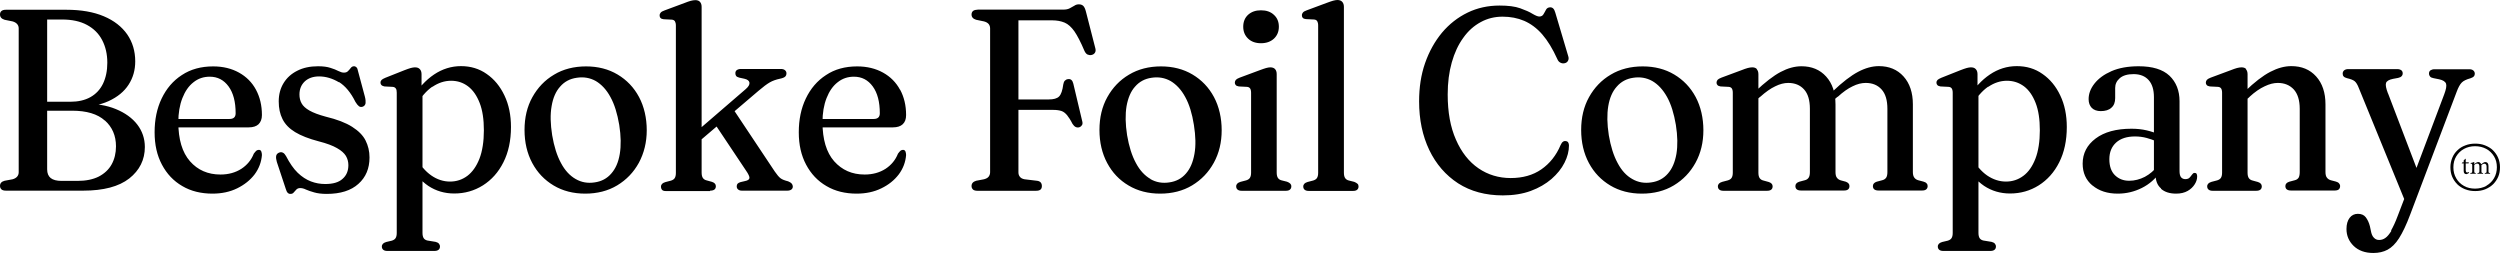
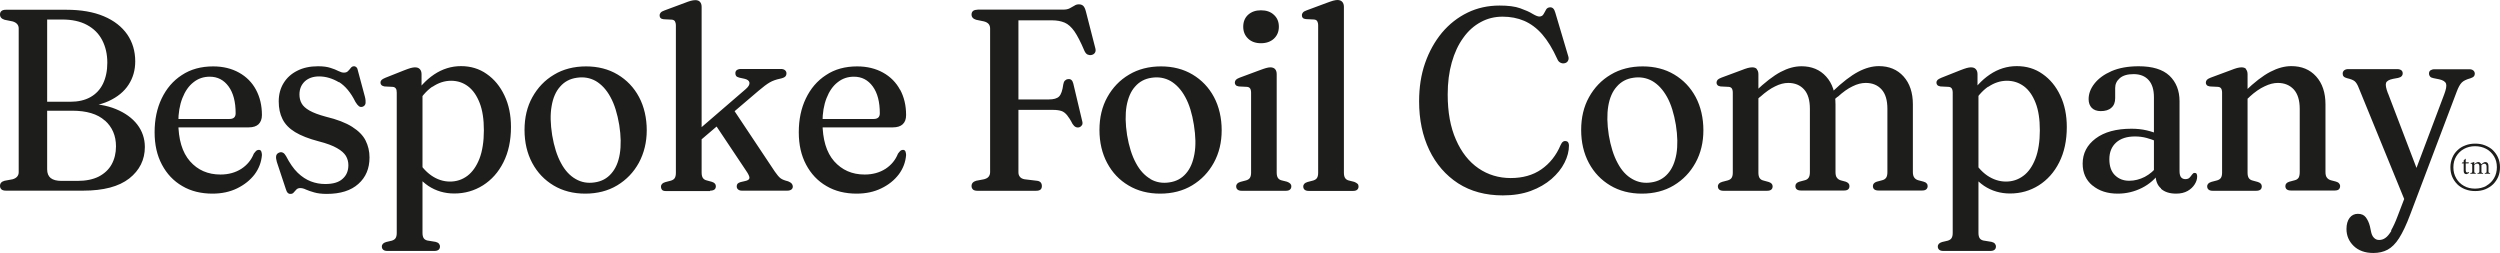
<svg xmlns="http://www.w3.org/2000/svg" id="Layer_2" data-name="Layer 2" viewBox="0 0 184.5 18.65">
  <defs>
    <style>
      .cls-1 {
        fill: none;
      }

      .cls-2 {
-         fill: #000;
+         fill: #1d1d1b;
      }

      .cls-3 {
        clip-path: url(#clippath);
      }
    </style>
    <clipPath id="clippath">
      <rect class="cls-1" width="184.5" height="18.65" />
    </clipPath>
  </defs>
  <g id="Layer_1-2" data-name="Layer 1">
    <g class="cls-3">
      <path class="cls-2" d="M176.49,17.03c-.16.25-.3.43-.45.53-.14.1-.29.15-.46.15-.15,0-.28-.05-.39-.17-.11-.11-.18-.28-.22-.51l-.07-.33c-.07-.28-.18-.5-.31-.67-.13-.17-.33-.25-.58-.25s-.46.1-.61.3c-.15.2-.23.47-.23.82,0,.49.18.91.53,1.25.35.34.84.52,1.45.52.4,0,.75-.08,1.05-.24.3-.16.59-.44.85-.85.26-.41.54-.99.82-1.74l3.43-9.06c.12-.33.25-.56.38-.69.13-.13.34-.23.63-.31.13-.04.21-.09.26-.14.05-.06.07-.12.07-.2,0-.1-.04-.18-.11-.24-.07-.06-.17-.09-.29-.09h-2.57c-.13,0-.22.03-.3.08-.07.05-.11.13-.11.23,0,.1.03.17.08.23.05.06.14.1.26.12l.4.08c.3.06.47.18.52.33.05.16,0,.42-.14.79l-2.46,6.53-.24.53-.72,1.88c-.18.49-.36.86-.51,1.12M176.23,6.89c-.14-.37-.19-.62-.14-.77.05-.14.22-.24.51-.3l.38-.07c.13-.03.21-.07.26-.13.05-.05.08-.12.08-.21,0-.1-.04-.18-.11-.23-.07-.05-.17-.08-.3-.08h-3.61c-.13,0-.22.03-.3.09-.07.06-.11.14-.11.24,0,.09.02.16.07.21.04.05.13.1.25.13.26.06.45.13.56.22.11.09.22.26.32.53l3.48,8.51.98-2.08-2.31-6.05ZM166.01,7.15c.39-.36.77-.62,1.12-.78.35-.17.67-.25.97-.25.49,0,.88.16,1.18.48.29.32.44.8.44,1.43v4.67c0,.18-.03.32-.08.41-.06.09-.15.16-.28.19l-.41.11c-.19.06-.29.17-.29.32,0,.22.14.33.42.33h3.22c.14,0,.25-.03.31-.09.06-.06.09-.14.09-.24,0-.08-.03-.14-.08-.2-.05-.06-.13-.1-.23-.13l-.38-.1c-.13-.04-.22-.1-.29-.2-.07-.09-.1-.23-.1-.41v-4.99c0-.86-.23-1.55-.69-2.06-.46-.51-1.07-.76-1.83-.76-.5,0-1.01.14-1.55.42-.54.28-1.17.76-1.88,1.45l-.39.36.36.38.39-.35ZM165.77,5.1c-.08-.09-.19-.13-.35-.13-.1,0-.2.02-.33.05-.12.03-.28.09-.46.16l-1.48.55c-.14.05-.23.11-.28.16-.05.06-.08.13-.08.21,0,.07.02.13.07.18.04.05.12.08.23.1l.6.03c.11.01.18.05.23.12.04.06.07.17.07.31v5.9c0,.17-.03.3-.09.39-.06.09-.15.14-.27.18l-.42.11c-.11.03-.19.08-.24.13-.05.06-.08.12-.08.2,0,.1.03.18.1.24.07.06.17.09.3.09h3.21c.28,0,.42-.11.42-.33,0-.15-.1-.26-.29-.32l-.4-.11c-.12-.03-.21-.09-.27-.18-.06-.09-.09-.22-.09-.4v-7.26c0-.16-.04-.28-.12-.37M154.43,13.69c.48.4,1.1.6,1.86.6.63,0,1.22-.14,1.78-.42.56-.28,1.01-.68,1.37-1.2l-.19-.45c-.27.36-.59.63-.96.83-.37.19-.76.29-1.16.29-.43,0-.77-.14-1.05-.41-.27-.27-.41-.66-.41-1.18s.17-.93.5-1.23c.33-.3.8-.45,1.39-.45.31,0,.6.04.86.11.26.07.52.16.77.27l.14-.52c-.26-.13-.57-.23-.91-.31-.34-.08-.71-.12-1.12-.12-1.12,0-2,.24-2.64.72-.64.48-.96,1.1-.96,1.86,0,.67.24,1.21.72,1.61M159.48,13.93c.27.24.64.36,1.12.36.34,0,.62-.07.85-.2.23-.13.4-.3.52-.49.12-.19.18-.38.18-.57,0-.08-.01-.15-.04-.2-.03-.05-.08-.07-.14-.07-.05,0-.09.01-.12.04-.03.03-.06.06-.09.1-.05.07-.1.14-.17.21-.06.07-.17.11-.32.11-.13,0-.23-.05-.31-.14-.07-.09-.11-.24-.11-.45v-5.16c0-.78-.25-1.41-.74-1.88-.5-.47-1.26-.7-2.28-.7-.78,0-1.45.12-2,.36-.55.24-.97.55-1.26.92-.29.37-.43.75-.43,1.15,0,.27.08.48.23.64.16.16.38.24.67.24.33,0,.6-.08.78-.25.19-.16.28-.4.28-.71v-.75c0-.28.11-.52.34-.72.23-.2.57-.3,1.02-.3.48,0,.85.15,1.11.44.26.29.39.71.39,1.26v5.45l.12.06v.19c0,.46.13.81.41,1.04M146.73,6.41c.44-.3.9-.45,1.38-.45s.89.14,1.26.41c.37.28.65.69.86,1.23.21.54.31,1.21.31,2.02s-.11,1.54-.33,2.1c-.22.56-.51.98-.89,1.26-.38.28-.8.42-1.28.42s-.95-.15-1.39-.45c-.43-.3-.81-.74-1.12-1.32l-.45.49c.34.69.79,1.22,1.35,1.6.56.37,1.2.56,1.91.56.78,0,1.48-.2,2.12-.6.63-.4,1.14-.96,1.51-1.7.37-.73.56-1.6.56-2.61,0-.87-.16-1.65-.48-2.32-.32-.68-.76-1.21-1.31-1.59-.55-.39-1.18-.58-1.9-.58s-1.38.21-1.99.62c-.61.41-1.15,1-1.61,1.75l.3.51c.35-.6.75-1.06,1.18-1.36M145.81,5.1c-.08-.09-.2-.13-.36-.13-.09,0-.19.02-.31.05-.12.03-.27.09-.46.16l-1.41.56c-.14.06-.23.11-.28.16-.05.05-.08.12-.08.2,0,.07.02.13.07.18.04.05.12.08.23.1l.6.03c.11.01.18.05.23.12.04.06.07.17.07.31v10.35c0,.17-.03.3-.09.39-.06.09-.15.14-.27.18l-.42.1c-.11.03-.19.08-.24.13-.05.06-.08.12-.08.2,0,.1.03.18.1.24.07.06.17.09.31.09h3.46c.14,0,.25-.03.32-.09.07-.06.1-.14.1-.24,0-.08-.03-.15-.08-.21s-.13-.1-.24-.13l-.61-.1c-.12-.03-.21-.08-.27-.17s-.09-.22-.09-.4V6.8l-.07-.16v-1.16c0-.16-.04-.28-.12-.37M135.62,7.15c.39-.36.76-.62,1.1-.78.34-.17.66-.25.97-.25.49,0,.88.16,1.17.48.29.32.43.8.43,1.43v4.67c0,.18-.03.32-.09.41-.06.09-.16.16-.29.19l-.41.11c-.18.06-.28.17-.28.32,0,.22.14.33.42.33h3.21c.14,0,.25-.03.31-.09.07-.06.1-.14.1-.24,0-.08-.02-.14-.08-.2-.05-.06-.13-.1-.24-.13l-.38-.1c-.13-.04-.22-.1-.29-.2s-.1-.23-.1-.41v-4.99c0-.86-.23-1.55-.69-2.06-.46-.51-1.07-.76-1.82-.76-.49,0-1,.14-1.53.42-.53.28-1.16.76-1.88,1.45l-.39.36.35.38.4-.35ZM129.9,7.15c.4-.36.77-.62,1.11-.78.34-.17.66-.25.96-.25.49,0,.88.16,1.17.48.29.32.43.8.43,1.43v4.67c0,.18-.03.32-.09.41-.06.09-.15.16-.28.19l-.41.11c-.19.06-.29.17-.29.32,0,.22.14.33.42.33h3.17c.27,0,.4-.11.4-.33,0-.15-.09-.25-.27-.32l-.37-.1c-.13-.04-.22-.1-.29-.2-.07-.09-.1-.23-.1-.41v-4.99c0-.86-.23-1.55-.69-2.06-.46-.51-1.07-.76-1.82-.76-.5,0-1.01.14-1.54.42-.53.28-1.15.76-1.88,1.45l-.39.36.36.38.39-.35ZM129.66,5.1c-.08-.09-.19-.13-.35-.13-.1,0-.21.02-.33.05-.12.03-.28.09-.46.16l-1.48.55c-.14.05-.23.11-.28.16-.05.06-.08.13-.08.21,0,.07.02.13.07.18.04.05.12.08.23.1l.6.03c.11.01.18.05.23.12.04.06.07.17.07.31v5.9c0,.17-.03.3-.09.39-.06.09-.15.14-.27.18l-.42.11c-.11.03-.19.08-.24.13-.05.06-.08.12-.08.2,0,.1.03.18.1.24.07.06.17.09.31.09h3.21c.28,0,.42-.11.42-.33,0-.15-.1-.26-.29-.32l-.4-.11c-.12-.03-.21-.09-.27-.18-.06-.09-.09-.22-.09-.4v-7.26c0-.16-.04-.28-.12-.37M120.46,13.21c-.43-.24-.79-.63-1.08-1.18-.3-.55-.51-1.23-.65-2.05-.13-.83-.14-1.54-.04-2.15.1-.6.31-1.09.63-1.44.31-.36.72-.58,1.21-.65.51-.08.98,0,1.41.24.43.25.79.64,1.09,1.18.3.54.51,1.23.65,2.06.13.82.14,1.53.04,2.14-.11.61-.31,1.09-.63,1.45-.31.36-.72.58-1.22.65-.51.08-.98,0-1.41-.25M118.87,5.51c-.68.4-1.21.96-1.6,1.66-.39.7-.58,1.51-.58,2.42s.19,1.73.57,2.44c.38.71.91,1.26,1.58,1.66.67.4,1.45.6,2.33.6s1.68-.2,2.36-.61c.68-.41,1.21-.96,1.6-1.67.39-.71.58-1.51.58-2.4s-.19-1.74-.57-2.45c-.38-.71-.91-1.26-1.58-1.66-.67-.4-1.45-.6-2.33-.6s-1.68.2-2.36.61M115.74,10.51c-.04-.05-.09-.08-.17-.1-.08-.01-.16,0-.22.05-.07.04-.12.13-.18.25-.32.76-.8,1.36-1.42,1.79-.62.43-1.38.64-2.26.64s-1.68-.24-2.38-.72c-.7-.48-1.26-1.19-1.66-2.11-.41-.92-.61-2.03-.61-3.34,0-.87.1-1.65.3-2.36.2-.71.48-1.31.85-1.82.36-.51.79-.89,1.29-1.16.49-.27,1.03-.4,1.61-.4s1.11.1,1.6.31c.48.21.93.54,1.33,1,.4.46.77,1.07,1.11,1.82.05.12.12.21.22.26.09.05.19.07.3.05.12-.02.21-.08.26-.17.06-.1.07-.21.03-.34l-.96-3.23c-.04-.14-.09-.24-.15-.3-.06-.06-.13-.09-.22-.09-.14,0-.25.06-.31.17-.06.11-.12.23-.19.34-.06.11-.17.17-.31.17-.11,0-.28-.07-.5-.2-.22-.14-.52-.27-.91-.41-.39-.14-.9-.2-1.52-.2-.85,0-1.64.17-2.36.52-.72.35-1.35.84-1.89,1.48-.53.64-.95,1.39-1.25,2.25-.3.86-.44,1.8-.44,2.82,0,1.35.25,2.54.75,3.59.5,1.04,1.21,1.86,2.13,2.46.92.59,2.02.89,3.3.89.77,0,1.46-.11,2.06-.33.6-.22,1.11-.52,1.53-.88.42-.37.74-.76.96-1.2.22-.43.33-.86.33-1.28,0-.09-.02-.16-.06-.21M99.05.13c-.08-.09-.2-.13-.36-.13-.08,0-.18.02-.3.05-.12.03-.27.09-.47.16l-1.48.55c-.14.05-.23.1-.28.16-.05.06-.08.12-.08.21,0,.08.02.14.07.19.04.05.12.08.23.09l.6.03c.11.01.18.05.23.12.04.07.07.17.07.32v10.87c0,.17-.03.3-.09.39-.06.09-.15.14-.27.18l-.42.11c-.11.03-.19.08-.24.13-.05.06-.08.12-.08.2,0,.1.03.18.1.24.07.06.17.09.31.09h3.26c.14,0,.25-.03.31-.09.07-.06.1-.14.1-.24,0-.08-.02-.15-.08-.2s-.13-.1-.24-.14l-.4-.1c-.12-.03-.21-.09-.27-.18-.06-.09-.09-.22-.09-.4V.51c0-.16-.04-.28-.12-.37M94.02,2.85c.24-.23.36-.52.36-.88s-.12-.65-.36-.87c-.24-.23-.56-.34-.96-.34s-.7.11-.95.33c-.24.22-.36.52-.36.88s.12.65.36.88c.24.23.56.34.95.34s.71-.11.96-.34M94.1,5.1c-.08-.09-.2-.13-.36-.13-.08,0-.18.02-.3.05-.12.03-.27.09-.47.16l-1.48.55c-.14.05-.23.11-.28.16-.05.06-.08.13-.08.21,0,.07.02.13.07.18.04.05.12.08.23.1l.6.03c.11.01.18.05.23.12.04.06.07.17.07.31v5.9c0,.17-.03.3-.09.39-.06.09-.15.14-.27.18l-.42.11c-.11.03-.19.08-.24.13-.05.06-.08.12-.08.2,0,.1.03.18.1.24.07.06.17.09.31.09h3.25c.14,0,.25-.03.31-.09.07-.06.1-.14.1-.24,0-.08-.03-.15-.08-.2-.05-.05-.13-.1-.24-.14l-.4-.1c-.12-.03-.21-.09-.27-.18-.06-.09-.09-.22-.09-.4v-7.26c0-.16-.04-.28-.12-.37M84.91,13.21c-.42-.24-.79-.63-1.08-1.18-.3-.55-.51-1.23-.65-2.05-.13-.83-.14-1.54-.04-2.15.11-.6.31-1.09.63-1.44.31-.36.72-.58,1.21-.65.51-.08.98,0,1.41.24.42.25.79.64,1.08,1.18.3.54.51,1.23.64,2.06.13.82.15,1.53.04,2.14-.11.61-.31,1.09-.63,1.45-.31.36-.72.58-1.22.65-.51.08-.98,0-1.41-.25M83.32,5.51c-.68.4-1.21.96-1.6,1.66-.39.7-.58,1.51-.58,2.42s.19,1.73.57,2.44c.38.71.9,1.26,1.58,1.66.67.4,1.45.6,2.33.6s1.68-.2,2.36-.61c.68-.41,1.21-.96,1.6-1.67.39-.71.58-1.51.58-2.4s-.19-1.74-.57-2.45c-.38-.71-.91-1.26-1.58-1.66-.67-.4-1.45-.6-2.33-.6s-1.68.2-2.36.61M74.25,8.11h3.48c.25,0,.44.03.6.08.16.05.29.16.42.31.12.15.26.36.4.64.07.11.15.19.23.23.08.04.18.05.28.02.1-.04.16-.1.2-.17.04-.08.04-.18,0-.31l-.65-2.74c-.06-.25-.19-.36-.39-.33-.1.01-.17.05-.23.11-.06.06-.1.15-.12.28-.06.45-.16.74-.31.89-.15.15-.4.22-.78.22h-3.14v.78ZM72.14.72c-.15,0-.26.03-.33.09-.07.06-.11.15-.11.26,0,.19.11.32.34.39l.58.12c.15.04.26.1.34.19.07.09.11.19.11.33v10.61c0,.13-.04.24-.11.33-.07.09-.19.15-.34.19l-.58.11c-.23.07-.34.2-.34.39,0,.11.04.19.11.26.07.06.18.09.33.09h4.31c.16,0,.27-.03.34-.09.07-.06.1-.15.1-.26,0-.11-.03-.2-.09-.27-.06-.06-.15-.11-.28-.12l-.91-.11c-.15-.03-.26-.08-.34-.18s-.11-.2-.11-.34V1.5h2.47c.37,0,.68.06.94.17.26.11.5.33.72.64.22.32.47.8.74,1.44.06.13.13.22.22.27.09.04.19.06.29.04.11-.02.2-.07.26-.16.06-.09.07-.19.04-.32l-.7-2.73c-.05-.19-.11-.33-.19-.41-.08-.08-.19-.12-.33-.12-.12,0-.23.03-.33.1-.1.06-.22.13-.34.19-.13.07-.29.1-.5.1h-6.32ZM66.42,6.62c-.29-.54-.71-.96-1.25-1.26-.54-.3-1.18-.46-1.91-.46-.89,0-1.66.21-2.3.64-.65.42-1.14,1-1.49,1.73-.35.73-.52,1.56-.52,2.49s.18,1.71.54,2.39c.36.68.86,1.21,1.5,1.58.64.38,1.39.56,2.23.56.68,0,1.29-.13,1.82-.39.54-.26.96-.6,1.29-1.03.32-.43.5-.91.54-1.43,0-.1-.02-.19-.05-.27-.04-.08-.1-.11-.18-.11-.07,0-.12.02-.18.06-.05.04-.11.12-.19.22-.18.46-.49.84-.92,1.12-.44.28-.95.42-1.54.42-.93,0-1.67-.33-2.25-.98-.57-.65-.86-1.61-.86-2.88,0-.68.1-1.27.3-1.78.2-.51.47-.9.82-1.17.35-.28.75-.41,1.2-.41.58,0,1.04.24,1.39.72.35.48.52,1.14.52,1.98,0,.28-.15.42-.45.42h-4.31v.62h5.73c.32,0,.56-.08.72-.23.17-.16.25-.38.25-.68,0-.71-.15-1.33-.44-1.87M52.7,9.06l2.35,3.52c.19.27.27.46.26.56-.02.11-.12.18-.32.22l-.34.08c-.1.03-.17.07-.22.12-.04.05-.06.12-.06.19,0,.1.03.17.1.23.07.06.16.09.27.09h3.37c.12,0,.22-.03.29-.08.07-.05.11-.13.11-.22,0-.08-.03-.16-.08-.22-.05-.06-.14-.12-.27-.17-.24-.06-.43-.13-.55-.22-.12-.09-.26-.25-.43-.5l-3.17-4.76-1.31,1.16ZM51.37,10.63l4.61-3.93c.34-.29.62-.5.83-.62.21-.12.46-.21.75-.27.2-.04.33-.1.39-.16.06-.06.09-.14.09-.24s-.04-.17-.11-.23c-.07-.06-.17-.09-.3-.09h-2.95c-.13,0-.22.03-.3.08-.07.05-.11.13-.11.23,0,.09.02.16.06.21.04.05.12.09.23.12l.37.08c.23.05.36.15.38.29.02.14-.07.3-.28.48l-3.85,3.32.19.73ZM52.41,14.07c.28,0,.42-.11.42-.33,0-.15-.1-.26-.29-.32l-.4-.11c-.12-.03-.21-.09-.27-.18-.06-.09-.09-.22-.09-.4V.51c0-.16-.04-.28-.12-.37-.08-.09-.19-.13-.35-.13-.1,0-.21.02-.33.05-.12.03-.28.09-.46.16l-1.48.55c-.14.05-.23.1-.28.16-.05.06-.08.12-.08.21,0,.08.02.14.07.19.05.05.12.08.23.09l.6.03c.11.01.18.05.23.12.04.07.07.17.07.32v10.87c0,.17-.03.3-.09.39-.06.09-.15.14-.27.18l-.42.11c-.11.03-.19.08-.24.13-.05.06-.08.12-.08.2,0,.1.03.18.08.24.05.06.15.09.28.09h3.26ZM42.48,13.21c-.42-.24-.79-.63-1.08-1.18-.3-.55-.51-1.23-.65-2.05-.13-.83-.15-1.54-.04-2.15.1-.6.31-1.09.63-1.44.31-.36.72-.58,1.22-.65.51-.08.98,0,1.41.24.42.25.79.64,1.08,1.18.3.54.51,1.23.65,2.06.13.82.14,1.53.04,2.14-.1.61-.31,1.09-.63,1.45-.31.36-.72.58-1.22.65-.51.08-.98,0-1.41-.25M40.89,5.51c-.68.4-1.21.96-1.6,1.66-.39.7-.58,1.51-.58,2.42s.19,1.73.57,2.44c.38.71.91,1.26,1.58,1.66.67.4,1.45.6,2.33.6s1.68-.2,2.36-.61c.68-.41,1.21-.96,1.6-1.67.38-.71.58-1.51.58-2.4s-.19-1.74-.57-2.45c-.38-.71-.91-1.26-1.58-1.66-.67-.4-1.45-.6-2.33-.6s-1.69.2-2.36.61M31.91,6.41c.44-.3.9-.45,1.38-.45s.89.14,1.25.41c.37.28.65.69.86,1.23.21.54.31,1.21.31,2.02s-.11,1.54-.33,2.1c-.22.56-.52.98-.89,1.26-.38.28-.8.42-1.28.42s-.95-.15-1.38-.45c-.43-.3-.81-.74-1.12-1.32l-.45.49c.34.69.79,1.22,1.35,1.6.56.37,1.2.56,1.91.56.78,0,1.48-.2,2.12-.6.63-.4,1.14-.96,1.51-1.7.37-.73.56-1.6.56-2.61,0-.87-.16-1.65-.48-2.32-.32-.68-.76-1.21-1.31-1.59-.55-.39-1.19-.58-1.9-.58s-1.38.21-1.99.62c-.61.41-1.15,1-1.61,1.75l.3.51c.35-.6.75-1.06,1.18-1.36M30.98,5.1c-.08-.09-.2-.13-.36-.13-.09,0-.19.02-.31.05-.12.03-.27.09-.46.16l-1.41.56c-.14.06-.23.11-.28.16-.05.05-.08.12-.08.2,0,.07.02.13.07.18.05.05.12.08.23.1l.6.03c.11.01.18.05.23.12.05.06.07.17.07.31v10.35c0,.17-.03.3-.09.39-.06.09-.15.14-.27.18l-.42.1c-.11.03-.19.08-.24.13-.05.06-.08.12-.08.2,0,.1.03.18.1.24s.17.09.31.09h3.46c.14,0,.25-.03.32-.09s.1-.14.1-.24c0-.08-.03-.15-.08-.21-.05-.06-.13-.1-.24-.13l-.61-.1c-.12-.03-.21-.08-.27-.17-.06-.09-.09-.22-.09-.4V6.8l-.07-.16v-1.16c0-.16-.04-.28-.12-.37M25.01,6.05c.47.29.88.78,1.22,1.47.09.15.18.26.26.32.08.06.18.07.29.03.12-.05.18-.14.2-.26.01-.12,0-.28-.05-.47l-.51-1.9c-.02-.13-.06-.22-.11-.27s-.11-.08-.18-.08c-.1,0-.18.04-.24.12-.06.08-.12.15-.2.23-.07.08-.17.12-.31.12-.12,0-.25-.04-.41-.12-.15-.08-.35-.16-.58-.23-.24-.08-.54-.12-.92-.12-.59,0-1.1.11-1.53.33-.44.22-.77.52-1.01.91-.24.39-.36.84-.36,1.35s.09.93.28,1.31c.19.38.5.7.93.96s1.01.49,1.74.68c.59.15,1.04.32,1.35.5.32.18.53.37.66.58.12.21.18.43.18.68,0,.42-.14.76-.43,1.01-.28.26-.71.38-1.28.38-.36,0-.71-.06-1.05-.19-.34-.13-.67-.34-.98-.64s-.59-.71-.86-1.23c-.07-.12-.14-.21-.23-.25-.09-.05-.19-.05-.3,0-.11.05-.18.13-.2.24-.02.12,0,.27.05.44l.66,1.99c.04.14.09.24.14.29.05.05.11.08.2.08.11,0,.19-.03.25-.11.06-.07.12-.14.19-.21.07-.07.16-.11.28-.11.13,0,.27.03.43.11.16.07.36.14.61.21.24.07.55.11.92.11,1.02,0,1.8-.25,2.34-.74.55-.49.82-1.14.82-1.95,0-.46-.1-.87-.29-1.25-.19-.38-.52-.71-.99-1.01-.47-.3-1.12-.55-1.95-.75-.52-.14-.92-.29-1.2-.45-.28-.16-.48-.34-.58-.53-.11-.19-.16-.41-.16-.66,0-.39.13-.71.39-.96.26-.24.61-.37,1.06-.37.5,0,.99.15,1.46.43M18.89,6.62c-.29-.54-.71-.96-1.25-1.26-.54-.3-1.17-.46-1.91-.46-.89,0-1.66.21-2.31.64-.65.42-1.14,1-1.49,1.73-.35.73-.52,1.56-.52,2.49s.18,1.71.54,2.39c.36.68.86,1.21,1.5,1.58.64.38,1.39.56,2.23.56.68,0,1.29-.13,1.82-.39s.96-.6,1.29-1.03c.32-.43.5-.91.54-1.43,0-.1-.02-.19-.05-.27-.04-.08-.09-.11-.18-.11-.07,0-.12.02-.18.06-.05.04-.11.12-.19.22-.18.46-.49.84-.92,1.12-.44.28-.95.42-1.54.42-.93,0-1.68-.33-2.25-.98s-.86-1.61-.86-2.88c0-.68.1-1.27.3-1.78.2-.51.47-.9.82-1.17.35-.28.75-.41,1.2-.41.58,0,1.04.24,1.39.72.35.48.52,1.14.52,1.98,0,.28-.15.42-.45.42h-4.31v.62h5.73c.32,0,.56-.08.72-.23.16-.16.25-.38.25-.68,0-.71-.15-1.33-.44-1.87M7.74,8.89c.54.48.82,1.12.82,1.91,0,.5-.11.95-.32,1.33-.21.38-.53.68-.95.9-.42.21-.94.32-1.57.32h-1.18c-.36,0-.62-.07-.8-.21-.17-.14-.26-.35-.26-.64V1.44h1.1c.73,0,1.34.13,1.84.4.5.27.87.64,1.12,1.12.25.48.38,1.03.38,1.67,0,.6-.11,1.11-.32,1.55-.21.43-.52.76-.93.99-.41.23-.91.34-1.49.34h-2.32v.66h2.46c1.07,0,1.88.24,2.42.73M10.13,9.19c-.37-.48-.9-.86-1.58-1.14-.68-.28-1.49-.41-2.42-.41l-.56.27c.98,0,1.8-.15,2.45-.45.65-.3,1.14-.7,1.47-1.21.33-.51.49-1.08.49-1.72,0-.76-.2-1.42-.59-1.99-.4-.57-.97-1.02-1.73-1.34-.76-.32-1.68-.48-2.76-.48H.44c-.15,0-.26.03-.33.09C.04.87,0,.95,0,1.07,0,1.26.11,1.39.34,1.46l.59.12c.14.04.25.1.33.19s.12.19.12.33v10.61c0,.13-.04.24-.12.33-.08.09-.19.15-.33.19l-.59.11C.11,13.4,0,13.53,0,13.72c0,.11.04.19.11.26.07.06.18.09.33.09h5.7c1.5,0,2.63-.3,3.4-.9.76-.6,1.15-1.38,1.15-2.32,0-.62-.19-1.18-.56-1.66" />
      <path class="cls-2" d="M183.49,13.71c.24-.14.43-.32.57-.56.14-.24.21-.51.21-.81s-.07-.57-.21-.8c-.14-.23-.33-.42-.57-.55-.24-.13-.52-.2-.83-.2s-.58.07-.82.2-.43.32-.57.55c-.14.23-.21.5-.21.81s.07.57.21.81c.14.24.32.42.57.56.24.14.52.2.82.2s.59-.07.83-.2M181.93,13.97c-.22-.09-.42-.21-.58-.37-.16-.16-.29-.35-.38-.56-.09-.21-.13-.45-.13-.7s.05-.48.14-.7.22-.4.38-.55c.16-.16.36-.28.58-.36.22-.09.47-.13.73-.13s.51.04.73.13c.22.09.42.2.58.36.16.16.29.34.38.55.09.21.14.44.14.7s-.04.49-.13.7c-.09.21-.22.4-.38.56-.17.16-.36.28-.58.37-.22.09-.47.13-.74.13s-.51-.04-.73-.13" />
      <path class="cls-2" d="M183.77,12.82v-.05c-.11-.01-.12-.02-.12-.15v-.37c0-.19-.09-.29-.24-.29-.05,0-.1.02-.14.05-.05.03-.1.06-.16.11-.04-.1-.12-.16-.21-.16-.06,0-.11.02-.16.05-.06.04-.1.07-.14.1v-.16c-.08.04-.18.06-.27.08v.04c.11.02.12.03.12.15v.4c0,.12-.02.14-.14.15v.05h.4v-.05c-.09-.01-.11-.02-.11-.15v-.45c.06-.05.13-.1.21-.1.12,0,.17.08.17.22v.33c0,.13-.02.14-.14.15v.05h.41v-.05c-.11-.01-.12-.02-.12-.14v-.37s0-.06,0-.08c.07-.06.15-.1.21-.1.12,0,.17.09.17.22v.32c0,.14-.02.14-.13.15v.05h.41ZM182.22,12.75l-.02-.05s-.07.03-.12.03-.11-.03-.11-.18v-.49h.21s.03-.06.01-.08h-.22v-.26h-.03s-.12.12-.12.12v.14h-.09l-.05.06v.02h.14v.56c0,.15.07.23.19.23.02,0,.05,0,.08-.02l.13-.07Z" />
    </g>
  </g>
</svg>
